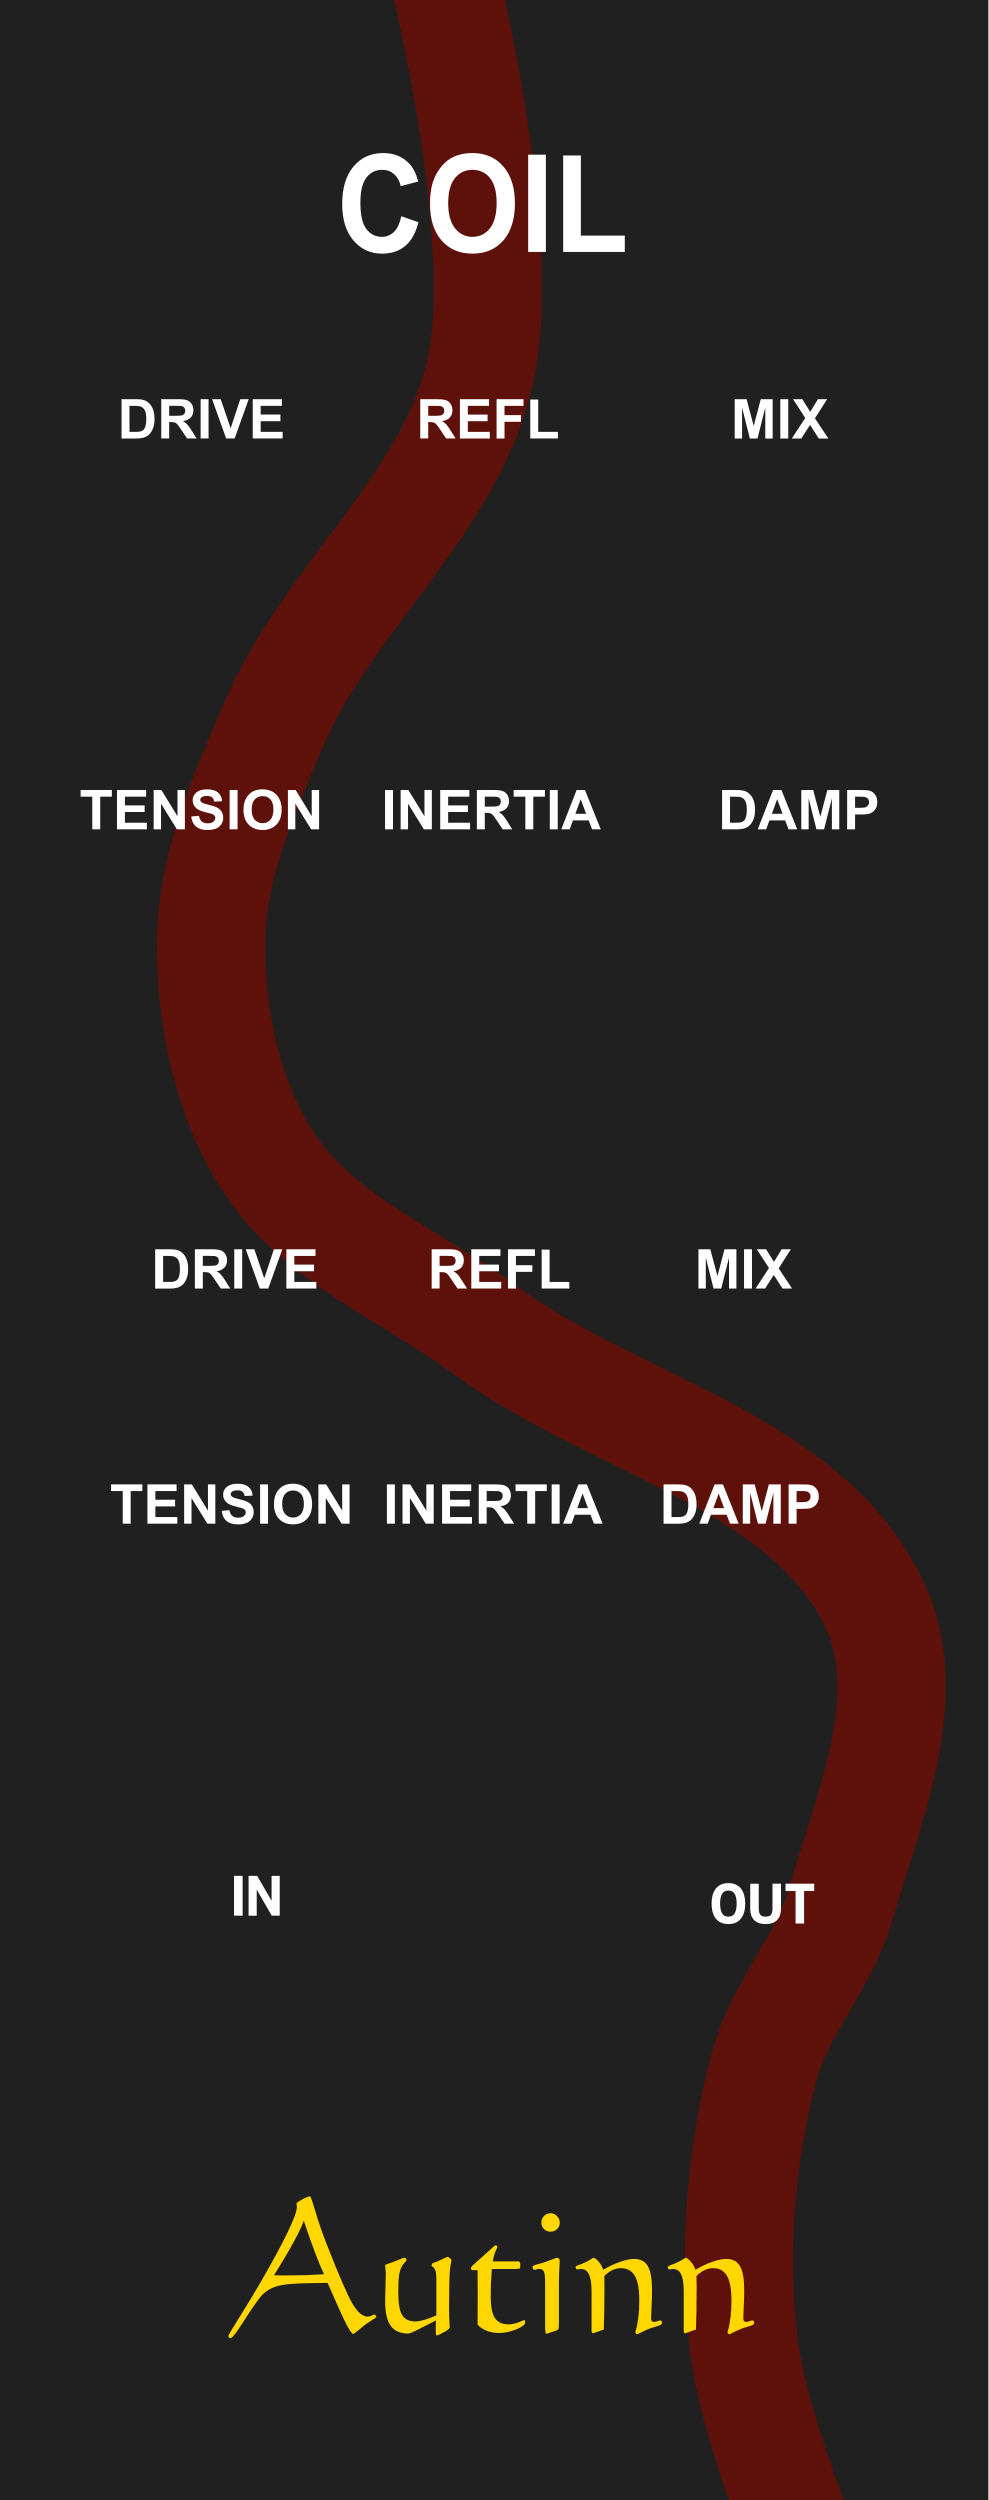
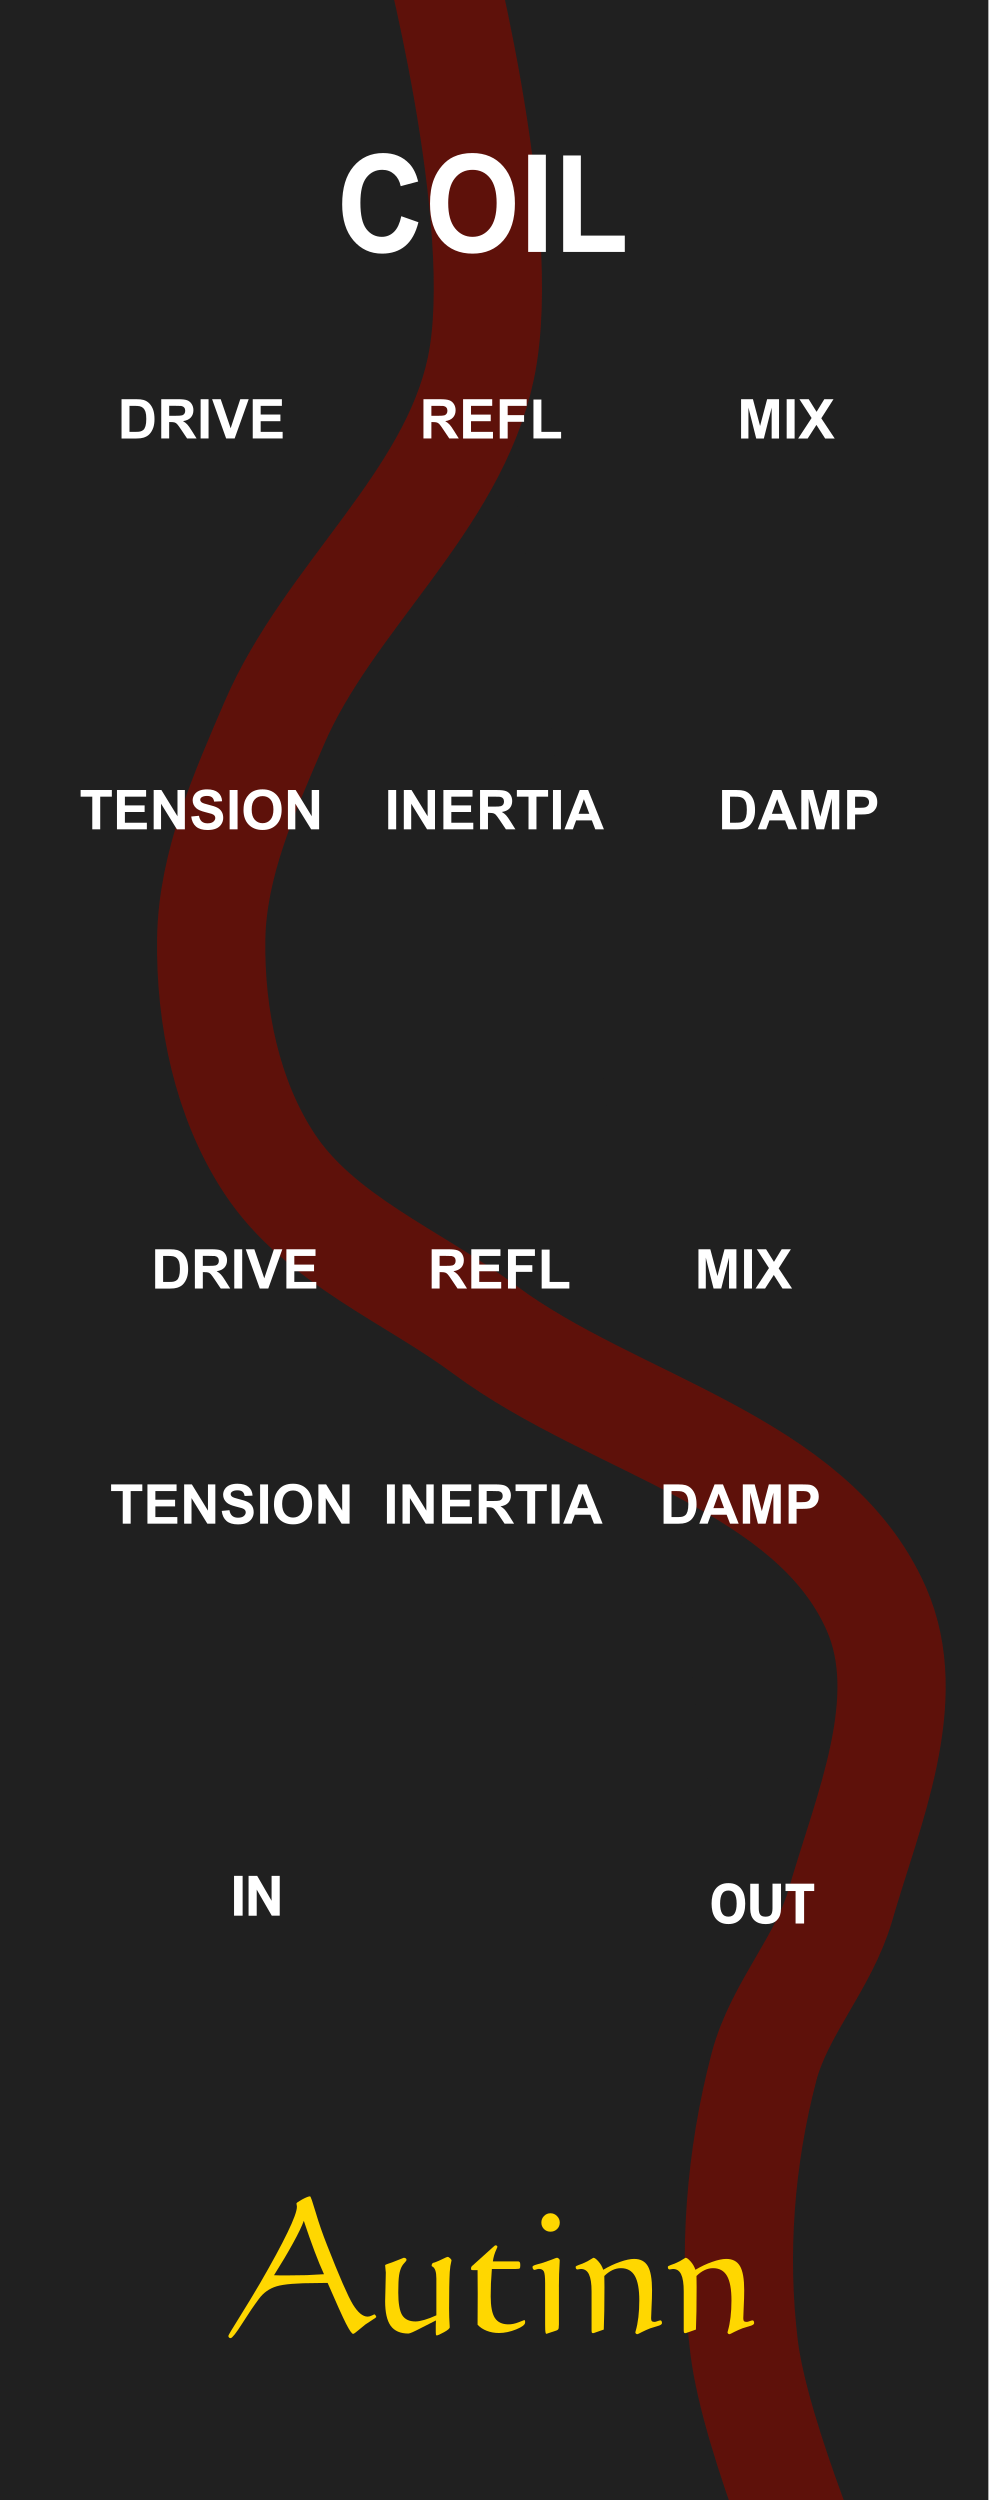
<svg xmlns="http://www.w3.org/2000/svg" width="50.8mm" height="128.5mm" viewBox="0 0 50.8 128.5" version="1.1" id="svg23">
  <defs id="defs23">
    </defs>
  <rect style="fill:#202020;stroke:none" width="50.8" height="128.5" x="0" y="0" id="rect1" />
  <path style="fill:#202020;stroke:#5e110a;stroke-width:5.564;stroke-dasharray:none;stroke-opacity:1" d="m 42.73,134.427 c 0,0 -3.897,-8.993 -4.484,-13.791 -0.584,-4.772 -0.198,-9.737 1.02,-14.388 0.776,-2.965 3.077,-5.37 3.927,-8.315 C 44.611,93.015 47.106,87.372 45.04,82.689 41.72,75.163 31.553,73.267 24.945,68.368 21.197,65.589 16.432,63.714 13.858,59.822 11.665,56.504 10.797,52.251 10.856,48.273 c 0.057,-3.849 1.715,-7.549 3.234,-11.087 2.777,-6.467 9.169,-11.361 10.625,-18.247 1.586,-7.503 -2.541,-22.866 -2.541,-22.866" id="path23" />
  <g transform="matrix(1.254926,0,0,1.254926,10.30863,-246.3034)" id="text3739" style="font-style:normal;font-weight:normal;font-size:7.056px;line-height:1.25;font-family:sans-serif;letter-spacing:0px;word-spacing:0px;fill:#ffd700;fill-opacity:1;stroke:none;stroke-width:0.265" aria-label="Autinn">
    <path id="path4612" style="font-style:normal;font-variant:normal;font-weight:normal;font-stretch:normal;font-family:'Calligraph421 BT';-inkscape-font-specification:'Calligraph421 BT';fill:#ffd700;fill-opacity:1;stroke-width:0.265" d="m 5.056,289.419 q -0.176,-0.379 -0.386,-0.937 -0.21,-0.558 -0.441,-1.251 -0.117,0.327 -0.438,0.909 -0.317,0.582 -0.782,1.319 0.107,0.007 0.224,0.007 0.121,0 0.362,0 0.393,0 0.754,-0.01 0.365,-0.014 0.706,-0.038 z m 0.148,0.355 q -0.1,0 -0.248,0.003 -0.145,0.003 -0.196,0.003 -1.206,0 -1.647,0.134 -0.441,0.134 -0.717,0.506 -0.314,0.42 -0.692,1.02 -0.379,0.596 -0.472,0.596 -0.041,0 -0.065,-0.024 -0.028,-0.024 -0.028,-0.069 0,-0.041 0.448,-0.754 0.448,-0.717 0.837,-1.381 0.754,-1.302 1.137,-2.098 0.386,-0.796 0.386,-1.058 0,-0.034 -0.01,-0.076 -0.01,-0.045 -0.01,-0.052 0,-0.041 0.234,-0.169 0.238,-0.127 0.324,-0.127 0.038,0 0.231,0.658 0.193,0.655 0.462,1.333 0.758,1.936 1.061,2.436 0.307,0.5 0.603,0.5 0.083,0 0.172,-0.045 0.09,-0.048 0.103,-0.048 0.021,0 0.048,0.038 0.031,0.038 0.031,0.069 0,0.021 -0.155,0.117 -0.155,0.097 -0.293,0.193 -0.127,0.097 -0.293,0.241 -0.162,0.141 -0.207,0.141 -0.076,0 -0.293,-0.424 -0.214,-0.424 -0.751,-1.664 z" />
    <path id="path4614" style="font-style:normal;font-variant:normal;font-weight:normal;font-stretch:normal;font-family:'Calligraph421 BT';-inkscape-font-specification:'Calligraph421 BT';fill:#ffd700;fill-opacity:1;stroke-width:0.265" d="m 9.641,291.311 q -0.245,0.121 -0.61,0.31 -0.431,0.227 -0.517,0.227 -0.496,0 -0.727,-0.317 -0.227,-0.317 -0.227,-1.009 0,-0.169 0.014,-0.558 0.014,-0.393 0.014,-0.613 0,-0.048 -0.014,-0.145 -0.014,-0.1 -0.014,-0.152 0,-0.028 0.121,-0.065 0.096,-0.031 0.162,-0.055 0.152,-0.055 0.307,-0.121 0.158,-0.069 0.172,-0.069 0.052,0 0.083,0.024 0.031,0.021 0.031,0.059 0,0.041 -0.076,0.117 -0.072,0.076 -0.107,0.138 -0.083,0.141 -0.121,0.376 -0.034,0.234 -0.034,0.71 0,0.658 0.158,0.923 0.162,0.262 0.548,0.262 0.141,0 0.365,-0.065 0.227,-0.066 0.489,-0.186 v -1.512 q 0,-0.403 -0.162,-0.486 -0.031,-0.014 -0.031,-0.028 0,-0.11 0.083,-0.131 0.024,-0.003 0.045,-0.01 0.152,-0.055 0.324,-0.141 0.172,-0.086 0.2,-0.086 0.045,0 0.103,0.055 0.059,0.055 0.059,0.093 0,0.003 -0.007,0.031 -0.048,0.179 -0.065,0.438 -0.014,0.238 -0.021,0.63 -0.007,0.389 -0.007,0.865 0,0.369 0.024,0.706 0.003,0.052 0.003,0.062 0,0.079 -0.238,0.207 -0.238,0.131 -0.296,0.131 -0.021,0 -0.031,-0.031 -0.007,-0.028 -0.007,-0.097 v -0.103 q 0,-0.076 0,-0.172 0.003,-0.097 0.007,-0.21 z" />
    <path id="path4616" style="font-style:normal;font-variant:normal;font-weight:normal;font-stretch:normal;font-family:'Calligraph421 BT';-inkscape-font-specification:'Calligraph421 BT';fill:#ffd700;fill-opacity:1;stroke-width:0.265" d="m 11.346,291.486 q 0.003,-0.307 0.003,-0.603 0.003,-0.296 0.003,-0.658 0,-0.217 -0.003,-0.462 0,-0.245 -0.003,-0.513 h -0.196 q -0.045,0 -0.059,-0.01 -0.01,-0.014 -0.014,-0.059 0.003,-0.072 0.062,-0.117 0.021,-0.017 0.028,-0.024 l 0.799,-0.72 q 0.055,-0.055 0.079,-0.069 0.024,-0.017 0.048,-0.017 0.024,0 0.045,0.021 0.021,0.017 0.021,0.045 0,0.01 -0.034,0.083 -0.121,0.255 -0.152,0.51 h 1.037 q 0.048,0 0.065,0.034 0.021,0.034 0.021,0.121 0,0.103 -0.024,0.131 -0.024,0.024 -0.158,0.024 h -0.982 q -0.024,0.303 -0.038,0.589 -0.01,0.282 -0.01,0.537 0,0.613 0.169,0.878 0.172,0.265 0.558,0.265 0.2,0 0.417,-0.086 0.217,-0.09 0.231,-0.09 0.014,0 0.024,0.017 0.01,0.014 0.01,0.031 v 0.052 q 0,0.134 -0.365,0.282 -0.365,0.148 -0.706,0.148 -0.269,0 -0.5,-0.09 -0.231,-0.09 -0.376,-0.251 z" />
    <path id="path4618" style="font-style:normal;font-variant:normal;font-weight:normal;font-stretch:normal;font-family:'Calligraph421 BT';-inkscape-font-specification:'Calligraph421 BT';fill:#ffd700;fill-opacity:1;stroke-width:0.265" d="m 14.678,289.922 v 1.557 q 0,0.048 -0.007,0.103 0,0.014 0,0.017 0,0.048 -0.024,0.079 -0.021,0.028 -0.076,0.048 -0.124,0.041 -0.262,0.086 -0.138,0.048 -0.141,0.048 -0.028,0 -0.041,-0.062 -0.014,-0.062 -0.014,-0.314 v -1.698 q 0,-0.389 -0.055,-0.486 -0.055,-0.1 -0.2,-0.1 -0.038,0 -0.1,0.021 -0.059,0.021 -0.076,0.021 -0.038,0 -0.062,-0.035 -0.024,-0.034 -0.024,-0.093 0.003,-0.052 0.203,-0.103 0.141,-0.034 0.234,-0.065 0.169,-0.055 0.355,-0.127 0.186,-0.076 0.21,-0.076 0.034,0 0.072,0.034 0.041,0.034 0.041,0.069 0,0.014 -0.003,0.083 -0.031,0.479 -0.031,0.992 z m -0.348,-3.001 q 0.158,0 0.269,0.114 0.114,0.114 0.114,0.269 0,0.158 -0.11,0.265 -0.11,0.107 -0.272,0.107 -0.155,0 -0.265,-0.107 -0.107,-0.11 -0.107,-0.265 0,-0.158 0.107,-0.269 0.11,-0.114 0.265,-0.114 z" />
    <path id="path4620" style="font-style:normal;font-variant:normal;font-weight:normal;font-stretch:normal;font-family:'Calligraph421 BT';-inkscape-font-specification:'Calligraph421 BT';fill:#ffd700;fill-opacity:1;stroke-width:0.265" d="m 16.015,291.707 v -1.581 q 0,-0.486 -0.107,-0.703 -0.103,-0.22 -0.331,-0.22 -0.031,0 -0.079,0.01 -0.045,0.01 -0.062,0.01 -0.034,0 -0.055,-0.028 -0.017,-0.028 -0.017,-0.079 0,-0.034 0.131,-0.079 0.096,-0.031 0.152,-0.055 0.21,-0.086 0.389,-0.207 0.048,-0.031 0.055,-0.031 0.072,0 0.203,0.148 0.131,0.145 0.2,0.344 0.348,-0.207 0.689,-0.324 0.341,-0.121 0.575,-0.121 0.389,0 0.562,0.296 0.172,0.293 0.172,0.989 0,0.32 -0.021,0.706 -0.017,0.386 -0.017,0.441 0,0.086 0.031,0.117 0.031,0.031 0.11,0.031 0.041,0 0.121,-0.031 0.083,-0.031 0.121,-0.031 0.028,0 0.045,0.031 0.017,0.031 0.017,0.083 0,0.072 -0.196,0.124 -0.165,0.045 -0.282,0.086 -0.169,0.066 -0.341,0.152 -0.169,0.09 -0.189,0.09 -0.034,0 -0.059,-0.024 -0.024,-0.021 -0.024,-0.055 0,-0.007 0.014,-0.052 0.148,-0.51 0.148,-1.254 0,-0.686 -0.183,-1.003 -0.183,-0.317 -0.572,-0.317 -0.176,0 -0.351,0.083 -0.172,0.083 -0.327,0.238 0,0.048 0.003,0.203 0.003,0.152 0.003,0.255 0,0.527 -0.007,0.978 -0.007,0.448 -0.021,0.758 l -0.403,0.141 q -0.003,0 -0.014,0.003 -0.01,0.003 -0.028,0.003 -0.031,0 -0.045,-0.028 -0.01,-0.028 -0.01,-0.1 z" />
    <path id="path4622" style="font-style:normal;font-variant:normal;font-weight:normal;font-stretch:normal;font-family:'Calligraph421 BT';-inkscape-font-specification:'Calligraph421 BT';fill:#ffd700;fill-opacity:1;stroke-width:0.265" d="m 19.79,291.707 v -1.581 q 0,-0.486 -0.107,-0.703 -0.103,-0.22 -0.331,-0.22 -0.031,0 -0.079,0.01 -0.045,0.01 -0.062,0.01 -0.034,0 -0.055,-0.028 -0.017,-0.028 -0.017,-0.079 0,-0.034 0.131,-0.079 0.096,-0.031 0.152,-0.055 0.21,-0.086 0.389,-0.207 0.048,-0.031 0.055,-0.031 0.072,0 0.203,0.148 0.131,0.145 0.2,0.344 0.348,-0.207 0.689,-0.324 0.341,-0.121 0.575,-0.121 0.389,0 0.562,0.296 0.172,0.293 0.172,0.989 0,0.32 -0.021,0.706 -0.017,0.386 -0.017,0.441 0,0.086 0.031,0.117 0.031,0.031 0.11,0.031 0.041,0 0.121,-0.031 0.083,-0.031 0.121,-0.031 0.028,0 0.045,0.031 0.017,0.031 0.017,0.083 0,0.072 -0.196,0.124 -0.165,0.045 -0.282,0.086 -0.169,0.066 -0.341,0.152 -0.169,0.09 -0.189,0.09 -0.034,0 -0.059,-0.024 -0.024,-0.021 -0.024,-0.055 0,-0.007 0.014,-0.052 0.148,-0.51 0.148,-1.254 0,-0.686 -0.183,-1.003 -0.183,-0.317 -0.572,-0.317 -0.176,0 -0.351,0.083 -0.172,0.083 -0.327,0.238 0,0.048 0.003,0.203 0.003,0.152 0.003,0.255 0,0.527 -0.007,0.978 -0.007,0.448 -0.021,0.758 l -0.403,0.141 q -0.003,0 -0.014,0.003 -0.01,0.003 -0.028,0.003 -0.031,0 -0.045,-0.028 -0.01,-0.028 -0.01,-0.1 z" />
  </g>
  <text xml:space="preserve" style="font-weight:bold;font-size:5.644px;font-family:sans-serif;-inkscape-font-specification:'sans-serif Bold';writing-mode:lr-tb;direction:ltr;fill:#202020;stroke:#5e110a;stroke-width:5.564;stroke-dasharray:none;stroke-opacity:1" x="16.169" y="11.106" id="text24">
    <tspan id="tspan24" style="stroke-width:5.564" x="16.169" y="11.106" />
  </text>
  <g aria-label="IN" style="font-style:normal;font-variant:normal;font-weight:500;font-stretch:normal;font-size:2.117px;line-height:1.25;font-family:OldSansBlack;-inkscape-font-specification:'OldSansBlack, Medium';font-variant-ligatures:normal;font-variant-position:normal;font-variant-caps:normal;font-variant-numeric:normal;font-variant-alternates:normal;font-feature-settings:normal;text-indent:0;text-align:start;text-decoration:none;text-decoration-line:none;text-decoration-style:solid;text-decoration-color:#000000;letter-spacing:0px;word-spacing:0px;text-transform:none;writing-mode:lr-tb;direction:ltr;text-orientation:mixed;dominant-baseline:auto;baseline-shift:baseline;text-anchor:start;white-space:normal;shape-padding:0;vector-effect:none;fill:#ffffff;fill-opacity:1;stroke:none;stroke-width:0.265;stroke-linecap:butt;stroke-linejoin:miter;stroke-miterlimit:4;stroke-dasharray:none;stroke-dashoffset:0;stroke-opacity:1" id="text893" transform="matrix(1.3,0,0,1.3,5.410701,-256.733)">
    <path d="m 5.092,273.23 h 0.339 v -1.575 H 5.092 Z" style="stroke-width:0.265" id="path1716" />
    <path d="m 6.583,273.23 h 0.315 v -1.575 H 6.576 v 0.986 L 6.007,271.656 H 5.666 v 1.575 h 0.322 v -1.033 z" style="stroke-width:0.265" id="path1718" />
  </g>
  <g aria-label="OUT" style="font-style:normal;font-variant:normal;font-weight:500;font-stretch:normal;font-size:2.117px;line-height:1.25;font-family:OldSansBlack;-inkscape-font-specification:'OldSansBlack, Medium';font-variant-ligatures:normal;font-variant-position:normal;font-variant-caps:normal;font-variant-numeric:normal;font-variant-alternates:normal;font-feature-settings:normal;text-indent:0;text-align:start;text-decoration:none;text-decoration-line:none;text-decoration-style:solid;text-decoration-color:#000000;letter-spacing:0px;word-spacing:0px;text-transform:none;writing-mode:lr-tb;direction:ltr;text-orientation:mixed;dominant-baseline:auto;baseline-shift:baseline;text-anchor:start;white-space:normal;shape-padding:0;vector-effect:none;fill:#ffffff;fill-opacity:1;stroke:none;stroke-width:0.265;stroke-linecap:butt;stroke-linejoin:miter;stroke-miterlimit:4;stroke-dasharray:none;stroke-dashoffset:0;stroke-opacity:1" id="text897" transform="matrix(1.3,0,0,1.3,0.7929385,-256.2168)">
    <path d="m 28.686,272.948 q 0.169,-0.21 0.169,-0.593 0,-0.163 -0.036,-0.309 -0.034,-0.148 -0.114,-0.258 -0.078,-0.112 -0.205,-0.176 -0.125,-0.066 -0.309,-0.066 -0.184,0 -0.311,0.066 -0.127,0.064 -0.207,0.176 -0.078,0.11 -0.114,0.258 -0.034,0.146 -0.034,0.309 0,0.163 0.034,0.311 0.036,0.146 0.114,0.258 0.08,0.11 0.207,0.176 0.127,0.064 0.311,0.064 0.324,0 0.495,-0.216 z m -0.25,-0.982 q 0.08,0.131 0.08,0.389 0,0.258 -0.08,0.389 -0.076,0.127 -0.246,0.127 -0.171,0 -0.248,-0.127 -0.08,-0.131 -0.08,-0.389 0,-0.258 0.08,-0.389 0.076,-0.127 0.248,-0.127 0.169,0 0.246,0.127 z" style="stroke-width:0.265" id="path1721" />
    <path d="m 30.113,273.005 q 0.157,-0.159 0.157,-0.459 v -0.978 h -0.337 v 0.974 q 0,0.182 -0.061,0.256 -0.03,0.036 -0.083,0.055 -0.051,0.019 -0.131,0.019 -0.15,0 -0.207,-0.076 -0.061,-0.074 -0.061,-0.258 v -0.969 h -0.337 v 0.993 q 0,0.292 0.159,0.449 0.161,0.155 0.451,0.155 0.294,0 0.451,-0.159 z" style="stroke-width:0.265" id="path1723" />
    <path d="m 31.183,271.858 h 0.4 v -0.29 h -1.135 v 0.29 h 0.398 v 1.285 h 0.337 z" style="stroke-width:0.265" id="path1725" />
  </g>
  <path style="font-weight:bold;font-size:7.761px;font-family:Arial;-inkscape-font-specification:'Arial Bold';fill:#ffffff;stroke-width:4.751" d="m 20.626,11.113 0.881,0.31 q -0.203,0.819 -0.675,1.218 -0.47,0.396 -1.194,0.396 -0.896,0 -1.473,-0.679 -0.577,-0.682 -0.577,-1.862 0,-1.248 0.58,-1.937 0.58,-0.692 1.526,-0.692 0.826,0 1.341,0.542 0.307,0.321 0.46,0.921 l -0.899,0.239 Q 20.516,9.179 20.261,8.954 20.009,8.729 19.647,8.729 q -0.5,0 -0.813,0.399 -0.31,0.399 -0.31,1.293 0,0.948 0.307,1.351 0.307,0.402 0.798,0.402 0.362,0 0.623,-0.256 0.261,-0.256 0.374,-0.805 z m 1.476,-0.631 q 0,-0.764 0.206,-1.282 0.153,-0.382 0.417,-0.686 0.267,-0.304 0.583,-0.45 0.421,-0.198 0.97,-0.198 0.995,0 1.59,0.686 0.599,0.686 0.599,1.907 0,1.211 -0.592,1.896 -0.592,0.682 -1.584,0.682 -1.004,0 -1.596,-0.679 -0.592,-0.682 -0.592,-1.876 z m 0.936,-0.034 q 0,0.849 0.353,1.289 0.353,0.437 0.896,0.437 0.543,0 0.89,-0.433 0.35,-0.437 0.35,-1.306 0,-0.859 -0.341,-1.282 -0.338,-0.423 -0.899,-0.423 -0.562,0 -0.906,0.43 -0.344,0.426 -0.344,1.289 z m 4.11,2.503 V 7.951 h 0.909 v 5 z m 1.799,0 V 7.992 H 29.856 V 12.109 h 2.259 v 0.842 z" id="text1" aria-label="COIL" />
  <path d="m 6.247,20.518 h 0.746 q 0.252,0 0.384,0.039 0.178,0.052 0.305,0.186 0.127,0.134 0.193,0.328 0.066,0.193 0.066,0.477 0,0.249 -0.062,0.43 -0.076,0.22 -0.216,0.357 -0.106,0.103 -0.287,0.161 -0.135,0.043 -0.361,0.043 H 6.247 Z m 0.408,0.342 v 1.338 h 0.305 q 0.171,0 0.247,-0.019 0.099,-0.025 0.164,-0.084 0.066,-0.059 0.107,-0.194 0.041,-0.136 0.041,-0.371 0,-0.234 -0.041,-0.36 -0.041,-0.125 -0.116,-0.196 -0.074,-0.07 -0.189,-0.095 -0.085,-0.019 -0.335,-0.019 z m 1.633,1.678 v -2.02 h 0.859 q 0.324,0 0.47,0.055 0.147,0.054 0.236,0.193 0.088,0.139 0.088,0.318 0,0.227 -0.134,0.376 -0.134,0.147 -0.4,0.186 0.132,0.077 0.218,0.169 0.087,0.092 0.233,0.328 l 0.247,0.394 H 9.616 l -0.295,-0.44 q -0.157,-0.236 -0.215,-0.296 -0.058,-0.062 -0.123,-0.084 -0.065,-0.023 -0.205,-0.023 h -0.083 v 0.843 z m 0.408,-1.166 h 0.302 q 0.294,0 0.367,-0.025 0.073,-0.025 0.114,-0.085 0.041,-0.061 0.041,-0.152 0,-0.102 -0.055,-0.164 -0.054,-0.063 -0.153,-0.08 -0.05,-0.007 -0.298,-0.007 h -0.318 z m 1.616,1.166 v -2.02 h 0.408 v 2.02 z m 1.312,0 -0.722,-2.02 h 0.442 l 0.511,1.495 0.495,-1.495 h 0.433 l -0.723,2.02 z m 1.367,0 v -2.02 h 1.498 v 0.342 h -1.09 v 0.448 h 1.014 v 0.34 h -1.014 v 0.55 h 1.129 v 0.34 z" id="text2" style="font-weight:bold;font-size:2.822px;font-family:Arial;-inkscape-font-specification:'Arial Bold';fill:#ffffff;stroke-width:5.564" aria-label="DRIVE" />
-   <path d="m 21.602,22.539 v -2.02 h 0.859 q 0.324,0 0.47,0.055 0.147,0.054 0.236,0.193 0.088,0.139 0.088,0.318 0,0.227 -0.134,0.376 -0.134,0.147 -0.4,0.186 0.132,0.077 0.218,0.169 0.087,0.092 0.233,0.328 l 0.247,0.394 h -0.488 l -0.295,-0.44 q -0.157,-0.236 -0.215,-0.296 -0.058,-0.062 -0.123,-0.084 -0.065,-0.023 -0.205,-0.023 h -0.083 v 0.843 z m 0.408,-1.166 h 0.302 q 0.294,0 0.367,-0.025 0.073,-0.025 0.114,-0.085 0.041,-0.061 0.041,-0.152 0,-0.102 -0.055,-0.164 -0.054,-0.063 -0.153,-0.08 -0.05,-0.007 -0.298,-0.007 h -0.318 z m 1.629,1.166 v -2.02 h 1.498 v 0.342 H 24.047 v 0.448 h 1.014 v 0.34 H 24.047 v 0.55 h 1.129 v 0.34 z m 1.885,0 v -2.02 h 1.385 v 0.342 h -0.977 v 0.478 h 0.843 v 0.342 h -0.843 v 0.859 z m 1.732,0 v -2.004 h 0.408 v 1.663 h 1.014 v 0.34 z" id="text3" style="font-weight:bold;font-size:2.822px;font-family:Arial;-inkscape-font-specification:'Arial Bold';fill:#ffffff;stroke-width:5.564" aria-label="REFL" />
-   <path d="m 37.764,22.539 v -2.02 h 0.61 l 0.367,1.378 0.362,-1.378 h 0.612 v 2.02 h -0.379 v -1.59 l -0.401,1.59 h -0.393 l -0.4,-1.59 v 1.59 z m 2.344,0 v -2.02 h 0.408 v 2.02 z m 0.591,0 0.69,-1.054 -0.626,-0.966 h 0.477 l 0.405,0.649 0.397,-0.649 h 0.473 l -0.628,0.981 0.69,1.039 h -0.492 l -0.448,-0.699 -0.449,0.699 z" id="text4" style="font-weight:bold;font-size:2.822px;font-family:Arial;-inkscape-font-specification:'Arial Bold';fill:#ffffff;stroke-width:5.564" aria-label="MIX" />
+   <path d="m 21.765,22.539 v -2.02 h 0.859 q 0.324,0 0.47,0.055 0.147,0.054 0.236,0.193 0.088,0.139 0.088,0.318 0,0.227 -0.134,0.376 -0.134,0.147 -0.4,0.186 0.132,0.077 0.218,0.169 0.087,0.092 0.233,0.328 l 0.247,0.394 h -0.488 l -0.295,-0.44 q -0.157,-0.236 -0.215,-0.296 -0.058,-0.062 -0.123,-0.084 -0.065,-0.023 -0.205,-0.023 h -0.083 v 0.843 z m 0.408,-1.166 h 0.302 q 0.294,0 0.367,-0.025 0.073,-0.025 0.114,-0.085 0.041,-0.061 0.041,-0.152 0,-0.102 -0.055,-0.164 -0.054,-0.063 -0.153,-0.08 -0.05,-0.007 -0.298,-0.007 h -0.318 z m 1.629,1.166 v -2.02 h 1.498 v 0.342 h -1.09 v 0.448 h 1.014 v 0.34 h -1.014 v 0.55 h 1.129 v 0.34 z m 1.885,0 v -2.02 h 1.385 v 0.342 h -0.977 v 0.478 h 0.843 v 0.342 h -0.843 v 0.859 z m 1.732,0 v -2.004 h 0.408 v 1.663 h 1.014 v 0.34 z" id="text3" style="font-weight:bold;font-size:2.822px;font-family:Arial;-inkscape-font-specification:'Arial Bold';fill:#ffffff;stroke-width:5.564" aria-label="REFL" />
+   <path d="m 38.091,22.539 v -2.02 h 0.61 l 0.367,1.378 0.362,-1.378 h 0.612 v 2.02 h -0.379 v -1.59 l -0.401,1.59 h -0.393 l -0.4,-1.59 v 1.59 z m 2.344,0 v -2.02 h 0.408 v 2.02 z m 0.591,0 0.69,-1.054 -0.626,-0.966 h 0.477 l 0.405,0.649 0.397,-0.649 h 0.473 l -0.628,0.981 0.69,1.039 h -0.492 l -0.448,-0.699 -0.449,0.699 z" id="text4" style="font-weight:bold;font-size:2.822px;font-family:Arial;-inkscape-font-specification:'Arial Bold';fill:#ffffff;stroke-width:5.564" aria-label="MIX" />
  <path d="M 4.743,42.627 V 40.949 H 4.144 V 40.607 H 5.749 V 40.949 H 5.151 v 1.678 z m 1.269,0 v -2.02 h 1.498 v 0.342 h -1.09 v 0.448 h 1.014 v 0.34 h -1.014 v 0.55 h 1.129 v 0.34 z m 1.887,0 v -2.02 h 0.397 l 0.827,1.349 v -1.349 h 0.379 V 42.627 H 9.092 L 8.278,41.31 v 1.317 z m 1.931,-0.657 0.397,-0.039 q 0.036,0.2 0.145,0.294 0.11,0.094 0.296,0.094 0.197,0 0.296,-0.083 0.101,-0.084 0.101,-0.196 0,-0.072 -0.043,-0.121 -0.041,-0.051 -0.146,-0.088 -0.072,-0.025 -0.327,-0.088 -0.328,-0.081 -0.46,-0.2 -0.186,-0.167 -0.186,-0.407 0,-0.154 0.087,-0.288 0.088,-0.135 0.252,-0.205 0.165,-0.07 0.398,-0.07 0.38,0 0.572,0.167 0.193,0.167 0.203,0.445 l -0.408,0.018 q -0.026,-0.156 -0.113,-0.223 -0.085,-0.069 -0.258,-0.069 -0.178,0 -0.278,0.073 -0.065,0.047 -0.065,0.125 0,0.072 0.061,0.123 0.077,0.065 0.375,0.135 0.298,0.07 0.44,0.146 0.143,0.074 0.223,0.205 0.081,0.13 0.081,0.321 0,0.174 -0.096,0.325 -0.096,0.152 -0.273,0.226 -0.176,0.073 -0.44,0.073 -0.383,0 -0.588,-0.176 Q 9.869,42.309 9.829,41.97 Z M 11.803,42.627 v -2.02 h 0.408 v 2.02 z m 0.714,-0.998 q 0,-0.309 0.092,-0.518 0.069,-0.154 0.187,-0.277 0.12,-0.123 0.262,-0.182 0.189,-0.08 0.435,-0.08 0.446,0 0.714,0.277 0.269,0.277 0.269,0.77 0,0.489 -0.266,0.766 -0.266,0.276 -0.711,0.276 -0.451,0 -0.717,-0.274 -0.266,-0.276 -0.266,-0.758 z m 0.42,-0.014 q 0,0.343 0.158,0.521 0.158,0.176 0.402,0.176 0.244,0 0.4,-0.175 0.157,-0.176 0.157,-0.528 0,-0.347 -0.153,-0.518 -0.152,-0.171 -0.404,-0.171 -0.252,0 -0.407,0.174 -0.154,0.172 -0.154,0.521 z m 1.862,1.011 v -2.02 h 0.397 l 0.827,1.349 v -1.349 h 0.379 v 2.02 h -0.409 l -0.814,-1.317 v 1.317 z" id="text5" style="font-weight:bold;font-size:2.822px;font-family:Arial;-inkscape-font-specification:'Arial Bold';fill:#ffffff;stroke-width:5.564" aria-label="TENSION" />
-   <path d="m 19.792,42.627 v -2.02 h 0.408 v 2.02 z m 0.801,0 v -2.02 h 0.397 l 0.827,1.349 v -1.349 h 0.379 v 2.02 h -0.409 l -0.814,-1.317 v 1.317 z m 2.034,0 v -2.02 h 1.498 v 0.342 h -1.09 v 0.448 h 1.014 v 0.34 h -1.014 v 0.55 h 1.129 v 0.34 z m 1.884,0 v -2.02 h 0.859 q 0.324,0 0.47,0.055 0.147,0.054 0.236,0.193 0.088,0.139 0.088,0.318 0,0.227 -0.134,0.376 -0.134,0.147 -0.4,0.186 0.132,0.077 0.218,0.169 0.087,0.092 0.233,0.328 l 0.247,0.394 h -0.488 l -0.295,-0.44 q -0.157,-0.236 -0.215,-0.296 -0.058,-0.062 -0.123,-0.084 -0.065,-0.023 -0.205,-0.023 h -0.083 v 0.843 z m 0.408,-1.166 h 0.302 q 0.294,0 0.367,-0.025 0.073,-0.025 0.114,-0.085 0.041,-0.061 0.041,-0.152 0,-0.102 -0.055,-0.164 -0.054,-0.063 -0.153,-0.08 -0.05,-0.007 -0.298,-0.007 h -0.318 z m 2.084,1.166 v -1.678 h -0.599 v -0.342 h 1.605 v 0.342 h -0.598 v 1.678 z m 1.257,0 v -2.02 h 0.408 v 2.02 z m 2.618,0 h -0.444 l -0.176,-0.459 h -0.808 l -0.167,0.459 h -0.433 l 0.787,-2.02 h 0.431 z M 30.126,41.828 29.847,41.078 29.574,41.828 Z" id="text6" style="font-weight:bold;font-size:2.822px;font-family:Arial;-inkscape-font-specification:'Arial Bold';fill:#ffffff;stroke-width:5.564" aria-label="INERTIA" />
+   <path d="m 19.955,42.627 v -2.02 h 0.408 v 2.02 z m 0.801,0 v -2.02 h 0.397 l 0.827,1.349 v -1.349 h 0.379 v 2.02 h -0.409 l -0.814,-1.317 v 1.317 z m 2.034,0 v -2.02 h 1.498 v 0.342 h -1.09 v 0.448 h 1.014 v 0.34 h -1.014 v 0.55 h 1.129 v 0.34 z m 1.884,0 v -2.02 h 0.859 q 0.324,0 0.47,0.055 0.147,0.054 0.236,0.193 0.088,0.139 0.088,0.318 0,0.227 -0.134,0.376 -0.134,0.147 -0.4,0.186 0.132,0.077 0.218,0.169 0.087,0.092 0.233,0.328 l 0.247,0.394 h -0.488 l -0.295,-0.44 q -0.157,-0.236 -0.215,-0.296 -0.058,-0.062 -0.123,-0.084 -0.065,-0.023 -0.205,-0.023 h -0.083 v 0.843 z m 0.408,-1.166 h 0.302 q 0.294,0 0.367,-0.025 0.073,-0.025 0.114,-0.085 0.041,-0.061 0.041,-0.152 0,-0.102 -0.055,-0.164 -0.054,-0.063 -0.153,-0.08 -0.05,-0.007 -0.298,-0.007 h -0.318 z m 2.084,1.166 v -1.678 h -0.599 v -0.342 h 1.605 v 0.342 h -0.598 v 1.678 z m 1.257,0 v -2.02 h 0.408 v 2.02 z m 2.618,0 h -0.444 l -0.176,-0.459 h -0.808 l -0.167,0.459 H 29.013 l 0.787,-2.02 h 0.431 z m -0.751,-0.799 -0.278,-0.75 -0.273,0.75 z" id="text6" style="font-weight:bold;font-size:2.822px;font-family:Arial;-inkscape-font-specification:'Arial Bold';fill:#ffffff;stroke-width:5.564" aria-label="INERTIA" />
  <path d="m 37.115,40.607 h 0.746 q 0.252,0 0.384,0.039 0.178,0.052 0.305,0.186 0.127,0.134 0.193,0.328 0.066,0.193 0.066,0.477 0,0.249 -0.062,0.43 -0.076,0.22 -0.216,0.357 -0.106,0.103 -0.287,0.161 -0.135,0.043 -0.361,0.043 h -0.768 z m 0.408,0.342 v 1.338 h 0.305 q 0.171,0 0.247,-0.019 0.099,-0.025 0.164,-0.084 0.066,-0.059 0.107,-0.194 0.041,-0.136 0.041,-0.371 0,-0.234 -0.041,-0.36 -0.041,-0.125 -0.116,-0.196 -0.074,-0.07 -0.189,-0.095 -0.085,-0.019 -0.335,-0.019 z m 3.453,1.678 H 40.532 l -0.176,-0.459 h -0.808 l -0.167,0.459 h -0.433 l 0.787,-2.02 h 0.431 z m -0.751,-0.799 -0.278,-0.75 -0.273,0.75 z m 0.962,0.799 v -2.02 h 0.61 l 0.367,1.378 0.362,-1.378 h 0.612 v 2.02 h -0.379 v -1.59 l -0.401,1.59 h -0.393 l -0.4,-1.59 v 1.59 z m 2.356,0 v -2.02 h 0.655 q 0.372,0 0.485,0.03 0.174,0.045 0.291,0.198 0.117,0.152 0.117,0.393 0,0.186 -0.068,0.313 -0.068,0.127 -0.172,0.2 -0.103,0.072 -0.211,0.095 -0.146,0.029 -0.423,0.029 h -0.266 v 0.762 z M 43.951,40.949 v 0.573 h 0.223 q 0.241,0 0.322,-0.032 0.081,-0.032 0.127,-0.099 0.047,-0.068 0.047,-0.157 0,-0.11 -0.065,-0.182 -0.065,-0.072 -0.164,-0.09 -0.073,-0.014 -0.294,-0.014 z" id="text7" style="font-weight:bold;font-size:2.822px;font-family:Arial;-inkscape-font-specification:'Arial Bold';fill:#ffffff;stroke-width:5.564" aria-label="DAMP" />
  <path d="m 7.976,64.212 h 0.746 q 0.252,0 0.384,0.039 0.178,0.052 0.305,0.186 0.127,0.134 0.193,0.328 0.066,0.193 0.066,0.477 0,0.249 -0.062,0.43 -0.076,0.22 -0.216,0.357 -0.106,0.103 -0.287,0.161 -0.135,0.043 -0.361,0.043 H 7.976 Z m 0.408,0.342 v 1.338 h 0.305 q 0.171,0 0.247,-0.019 0.099,-0.025 0.164,-0.084 0.066,-0.059 0.107,-0.194 0.041,-0.136 0.041,-0.371 0,-0.234 -0.041,-0.36 -0.041,-0.125 -0.116,-0.196 -0.074,-0.07 -0.189,-0.095 -0.085,-0.019 -0.335,-0.019 z m 1.633,1.678 v -2.02 h 0.859 q 0.324,0 0.47,0.055 0.147,0.054 0.236,0.193 0.088,0.139 0.088,0.318 0,0.227 -0.134,0.376 -0.134,0.147 -0.4,0.186 0.132,0.077 0.218,0.169 0.087,0.092 0.233,0.328 l 0.247,0.394 h -0.488 l -0.295,-0.44 q -0.157,-0.236 -0.215,-0.296 -0.058,-0.062 -0.123,-0.084 -0.065,-0.023 -0.205,-0.023 h -0.083 v 0.843 z m 0.408,-1.166 h 0.302 q 0.294,0 0.367,-0.025 0.073,-0.025 0.114,-0.085 0.041,-0.061 0.041,-0.152 0,-0.102 -0.055,-0.164 -0.054,-0.063 -0.153,-0.08 -0.05,-0.007 -0.298,-0.007 h -0.318 z m 1.616,1.166 v -2.02 h 0.408 v 2.02 z m 1.312,0 -0.722,-2.02 h 0.442 l 0.511,1.495 0.495,-1.495 h 0.433 l -0.723,2.02 z m 1.367,0 v -2.02 h 1.498 v 0.342 h -1.09 v 0.448 h 1.014 v 0.34 h -1.014 v 0.55 h 1.129 v 0.34 z" id="text2-5" style="font-weight:bold;font-size:2.822px;font-family:Arial;-inkscape-font-specification:'Arial Bold';fill:#ffffff;stroke-width:5.564" aria-label="DRIVE" />
  <path d="M 22.188,66.232 V 64.212 h 0.859 q 0.324,0 0.47,0.055 0.147,0.054 0.236,0.193 0.088,0.139 0.088,0.318 0,0.227 -0.134,0.376 -0.134,0.147 -0.4,0.186 0.132,0.077 0.218,0.169 0.087,0.092 0.233,0.328 l 0.247,0.394 h -0.488 l -0.295,-0.44 q -0.157,-0.236 -0.215,-0.296 -0.058,-0.062 -0.123,-0.084 -0.065,-0.023 -0.205,-0.023 h -0.083 v 0.843 z m 0.408,-1.166 h 0.302 q 0.294,0 0.367,-0.025 0.073,-0.025 0.114,-0.085 0.041,-0.061 0.041,-0.152 0,-0.102 -0.055,-0.164 -0.054,-0.063 -0.153,-0.08 -0.05,-0.007 -0.298,-0.007 h -0.318 z m 1.629,1.166 V 64.212 h 1.498 v 0.342 h -1.09 v 0.448 h 1.014 v 0.34 h -1.014 v 0.55 h 1.129 v 0.34 z m 1.885,0 V 64.212 h 1.385 v 0.342 h -0.977 v 0.478 H 27.361 v 0.342 h -0.843 v 0.859 z m 1.732,0 v -2.004 h 0.408 v 1.663 h 1.014 v 0.34 z" id="text3-1" style="font-weight:bold;font-size:2.822px;font-family:Arial;-inkscape-font-specification:'Arial Bold';fill:#ffffff;stroke-width:5.564" aria-label="REFL" />
  <path d="m 35.9,66.232 v -2.02 h 0.61 l 0.367,1.378 0.362,-1.378 h 0.612 v 2.02 h -0.379 v -1.59 l -0.401,1.59 h -0.393 l -0.4,-1.59 v 1.59 z m 2.344,0 v -2.02 h 0.408 v 2.02 z m 0.591,0 0.69,-1.054 -0.626,-0.966 h 0.477 l 0.405,0.649 0.397,-0.649 h 0.473 l -0.628,0.981 0.69,1.039 h -0.492 l -0.448,-0.699 -0.449,0.699 z" id="text4-7" style="font-weight:bold;font-size:2.822px;font-family:Arial;-inkscape-font-specification:'Arial Bold';fill:#ffffff;stroke-width:5.564" aria-label="MIX" />
  <path d="m 6.309,78.318 v -1.678 H 5.71 V 76.298 H 7.315 v 0.342 H 6.717 v 1.678 z m 1.269,0 V 76.298 h 1.498 v 0.342 h -1.09 v 0.448 h 1.014 v 0.34 h -1.014 v 0.55 h 1.129 v 0.34 z m 1.887,0 V 76.298 h 0.397 l 0.827,1.349 V 76.298 h 0.379 v 2.02 H 10.658 L 9.844,77.001 v 1.317 z m 1.931,-0.657 0.397,-0.039 q 0.036,0.2 0.145,0.294 0.11,0.094 0.296,0.094 0.197,0 0.296,-0.083 0.101,-0.084 0.101,-0.196 0,-0.072 -0.043,-0.121 -0.041,-0.051 -0.146,-0.088 -0.072,-0.025 -0.327,-0.088 -0.328,-0.081 -0.46,-0.2 -0.186,-0.167 -0.186,-0.407 0,-0.154 0.087,-0.288 0.088,-0.135 0.252,-0.205 0.165,-0.07 0.398,-0.07 0.38,0 0.572,0.167 0.193,0.167 0.203,0.445 l -0.408,0.018 q -0.026,-0.156 -0.113,-0.223 -0.085,-0.069 -0.258,-0.069 -0.178,0 -0.278,0.073 -0.065,0.047 -0.065,0.125 0,0.072 0.061,0.123 0.077,0.065 0.375,0.135 0.298,0.07 0.44,0.146 0.143,0.074 0.223,0.205 0.081,0.13 0.081,0.321 0,0.174 -0.096,0.325 -0.096,0.152 -0.273,0.226 -0.176,0.073 -0.44,0.073 -0.383,0 -0.588,-0.176 -0.205,-0.178 -0.245,-0.517 z m 1.973,0.657 V 76.298 h 0.408 v 2.02 z m 0.714,-0.998 q 0,-0.309 0.092,-0.518 0.069,-0.154 0.187,-0.277 0.12,-0.123 0.262,-0.182 0.189,-0.08 0.435,-0.08 0.446,0 0.714,0.277 0.269,0.277 0.269,0.77 0,0.489 -0.266,0.766 -0.266,0.276 -0.711,0.276 -0.451,0 -0.717,-0.274 -0.266,-0.276 -0.266,-0.758 z m 0.42,-0.014 q 0,0.343 0.158,0.521 0.158,0.176 0.402,0.176 0.244,0 0.4,-0.175 0.157,-0.176 0.157,-0.528 0,-0.347 -0.153,-0.518 -0.152,-0.171 -0.404,-0.171 -0.252,0 -0.407,0.174 -0.154,0.172 -0.154,0.521 z m 1.862,1.011 v -2.02 h 0.397 l 0.827,1.349 v -1.349 h 0.379 v 2.02 h -0.409 l -0.814,-1.317 v 1.317 z" id="text5-1" style="font-weight:bold;font-size:2.822px;font-family:Arial;-inkscape-font-specification:'Arial Bold';fill:#ffffff;stroke-width:5.564" aria-label="TENSION" />
  <path d="m 19.888,78.318 v -2.02 h 0.408 v 2.02 z m 0.801,0 v -2.02 h 0.397 l 0.827,1.349 v -1.349 h 0.379 v 2.02 h -0.409 l -0.814,-1.317 v 1.317 z m 2.034,0 v -2.02 h 1.498 v 0.342 h -1.09 v 0.448 h 1.014 v 0.34 h -1.014 v 0.55 h 1.129 v 0.34 z m 1.884,0 v -2.02 h 0.859 q 0.324,0 0.47,0.055 0.147,0.054 0.236,0.193 0.088,0.139 0.088,0.318 0,0.227 -0.134,0.376 -0.134,0.147 -0.4,0.186 0.132,0.077 0.218,0.169 0.087,0.092 0.233,0.328 l 0.247,0.394 H 25.935 l -0.295,-0.44 q -0.157,-0.236 -0.215,-0.296 -0.058,-0.062 -0.123,-0.084 -0.065,-0.023 -0.205,-0.023 h -0.083 v 0.843 z m 0.408,-1.166 h 0.302 q 0.294,0 0.367,-0.025 0.073,-0.025 0.114,-0.085 0.041,-0.061 0.041,-0.152 0,-0.102 -0.055,-0.164 -0.054,-0.063 -0.153,-0.08 -0.05,-0.007 -0.298,-0.007 h -0.318 z m 2.084,1.166 v -1.678 h -0.599 v -0.342 h 1.605 v 0.342 h -0.598 v 1.678 z m 1.257,0 v -2.02 h 0.408 v 2.02 z m 2.618,0 H 30.529 L 30.353,77.859 h -0.808 l -0.167,0.459 h -0.433 l 0.787,-2.02 h 0.431 z m -0.751,-0.799 -0.278,-0.75 -0.273,0.75 z" id="text6-1" style="font-weight:bold;font-size:2.822px;font-family:Arial;-inkscape-font-specification:'Arial Bold';fill:#ffffff;stroke-width:5.564" aria-label="INERTIA" />
  <path d="m 34.108,76.298 h 0.746 q 0.252,0 0.384,0.039 0.178,0.052 0.305,0.186 0.127,0.134 0.193,0.328 0.066,0.193 0.066,0.477 0,0.249 -0.062,0.43 -0.076,0.22 -0.216,0.357 -0.106,0.103 -0.287,0.161 -0.135,0.043 -0.361,0.043 h -0.768 z m 0.408,0.342 v 1.338 h 0.305 q 0.171,0 0.247,-0.019 0.099,-0.025 0.164,-0.084 0.066,-0.059 0.107,-0.194 0.041,-0.136 0.041,-0.371 0,-0.234 -0.041,-0.36 -0.041,-0.125 -0.116,-0.196 -0.074,-0.07 -0.189,-0.095 -0.085,-0.019 -0.335,-0.019 z M 37.969,78.318 H 37.526 L 37.349,77.859 H 36.542 L 36.375,78.318 h -0.433 l 0.787,-2.02 h 0.431 z m -0.751,-0.799 -0.278,-0.75 -0.273,0.75 z m 0.962,0.799 v -2.02 h 0.61 l 0.367,1.378 0.362,-1.378 h 0.612 V 78.318 h -0.379 V 76.728 L 39.351,78.318 h -0.393 l -0.4,-1.59 V 78.318 Z m 2.356,0 v -2.02 h 0.655 q 0.372,0 0.485,0.03 0.174,0.045 0.291,0.198 0.117,0.152 0.117,0.393 0,0.186 -0.068,0.313 -0.068,0.127 -0.172,0.2 -0.103,0.072 -0.211,0.095 -0.146,0.029 -0.423,0.029 h -0.266 v 0.762 z m 0.408,-1.678 v 0.573 h 0.223 q 0.241,0 0.322,-0.032 0.081,-0.032 0.127,-0.099 0.047,-0.068 0.047,-0.157 0,-0.11 -0.065,-0.182 -0.065,-0.072 -0.164,-0.09 -0.073,-0.014 -0.294,-0.014 z" id="text7-5" style="font-weight:bold;font-size:2.822px;font-family:Arial;-inkscape-font-specification:'Arial Bold';fill:#ffffff;stroke-width:5.564" aria-label="DAMP" />
</svg>
